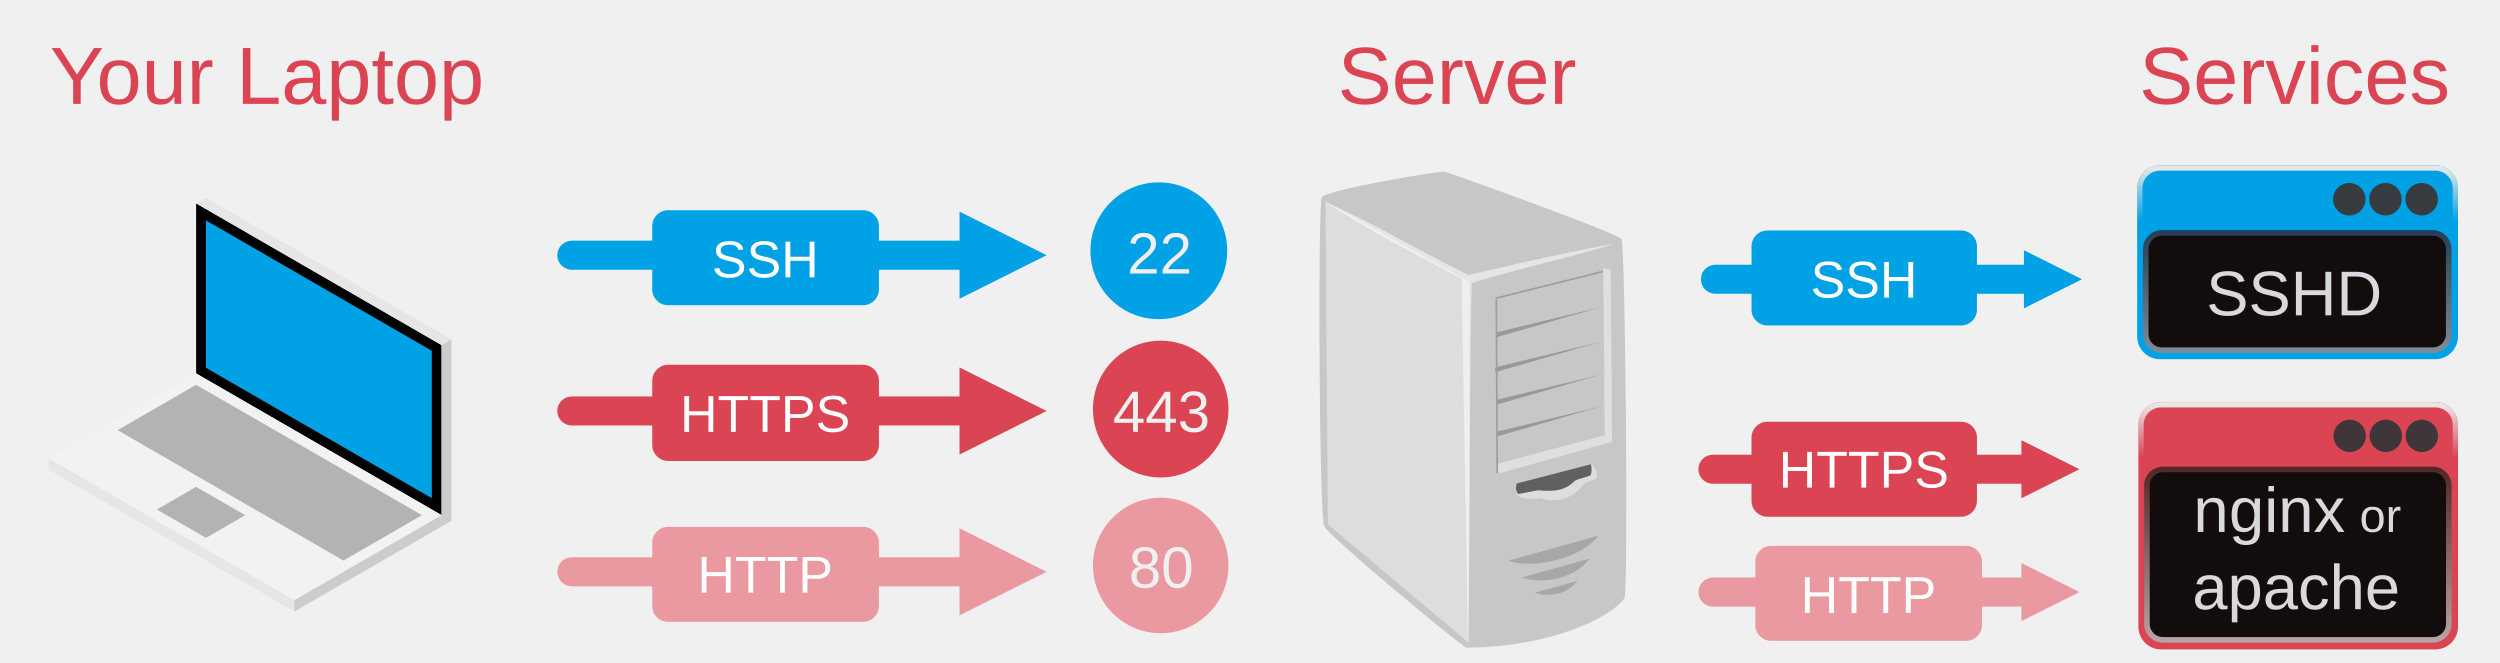
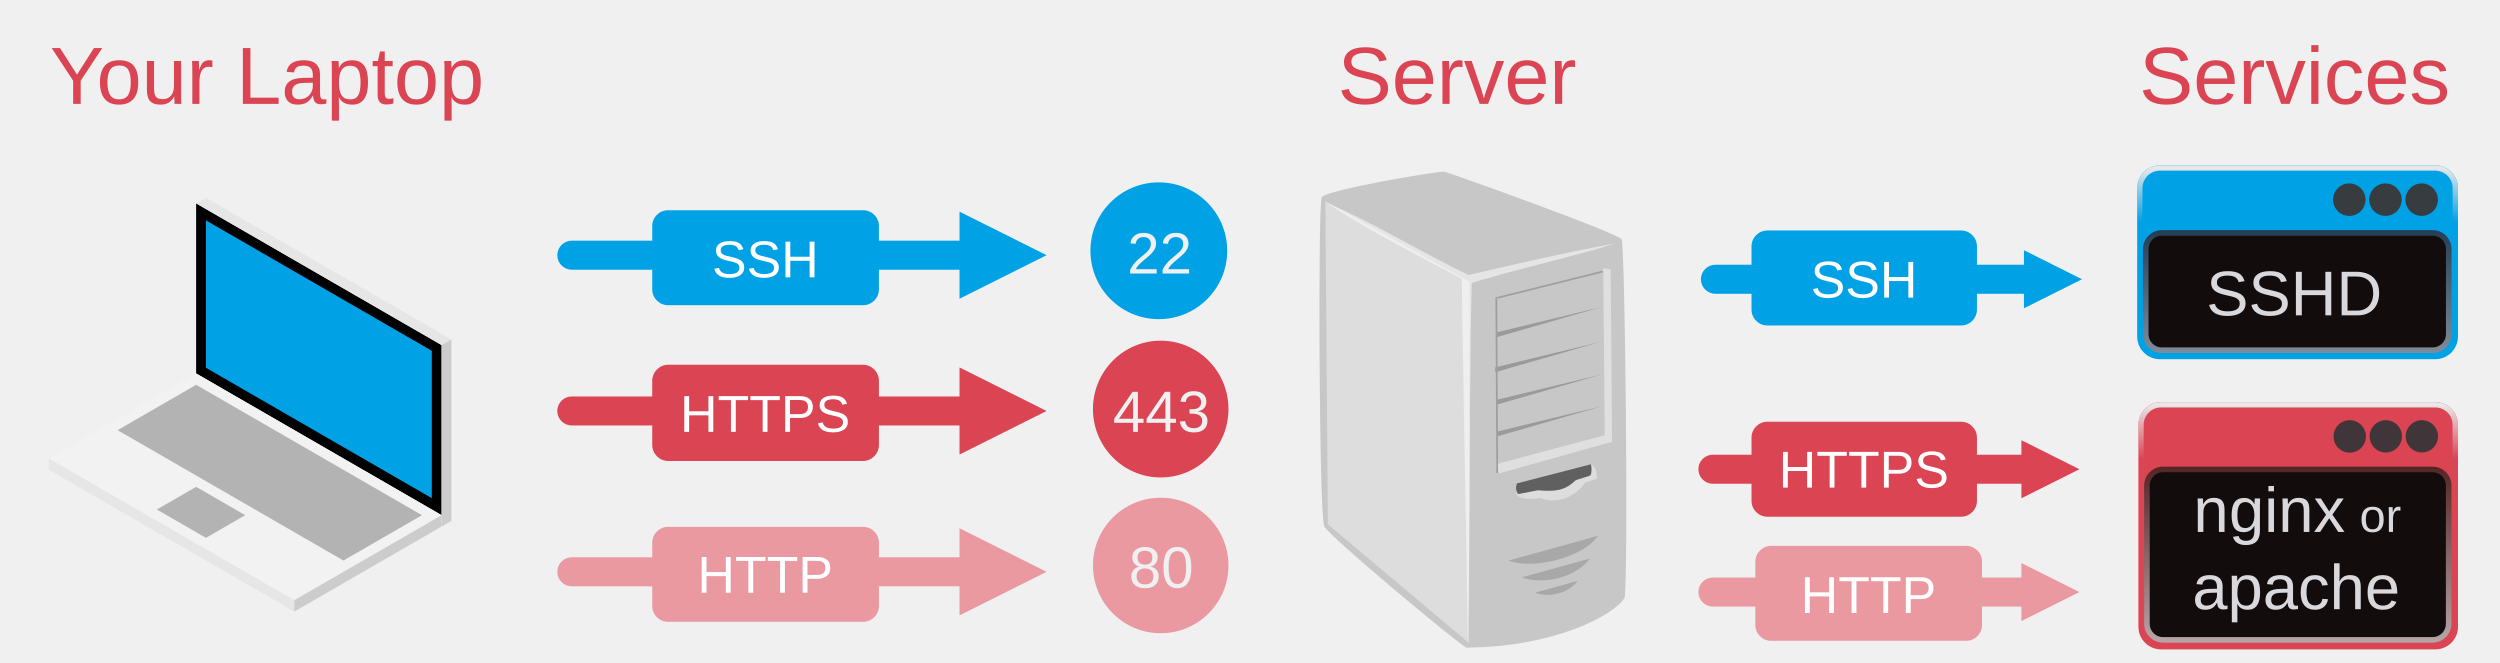
- <svg xmlns="http://www.w3.org/2000/svg" width="1974" height="523" xml:space="preserve" overflow="hidden">
+ <svg xmlns="http://www.w3.org/2000/svg" xml:space="preserve" width="1974" height="523" overflow="hidden">
  <defs>
-     <clipPath id="clip0">
-       <path d="M1724.49 112.555C1714.53 112.555 1706.5 120.578 1706.5 130.541L1706.5 351.935C1706.5 361.901 1714.53 369.923 1724.49 369.923L1941.84 369.923C1951.8 369.923 1959.83 361.901 1959.83 351.935L1959.83 130.541C1959.83 120.578 1951.8 112.555 1941.84 112.555Z" />
-     </clipPath>
-     <linearGradient x1="135.165" y1="8.579" x2="135.165" y2="261.899" gradientUnits="userSpaceOnUse" spreadMethod="pad" id="stroke1">
+     <linearGradient id="b" x1="135.16" x2="135.16" y1="8.58" y2="261.9" gradientUnits="userSpaceOnUse" spreadMethod="pad">
      <stop offset="0" stop-color="#E8E8E8" />
-       <stop offset="0.165" stop-color="#E9E9E9" stop-opacity="0" />
+       <stop offset=".17" stop-color="#E9E9E9" stop-opacity="0" />
      <stop offset="1" stop-color="#E9E9E9" stop-opacity="0" />
    </linearGradient>
-     <linearGradient x1="134.989" y1="41.669" x2="134.989" y2="276.599" gradientUnits="userSpaceOnUse" spreadMethod="pad" id="stroke2">
+     <linearGradient id="c" x1="134.99" x2="134.99" y1="41.67" y2="276.6" gradientUnits="userSpaceOnUse" spreadMethod="pad">
      <stop offset="0" stop-color="#163149" />
-       <stop offset="1" stop-color="#EEEEEE" />
+       <stop offset="1" stop-color="#EEE" />
    </linearGradient>
-     <clipPath id="clip3">
-       <path d="M1725.39 299.528C1715.47 299.528 1707.47 307.517 1707.47 317.439L1707.47 476.85C1707.47 486.772 1715.47 494.762 1725.39 494.762L1941.93 494.762C1951.86 494.762 1959.85 486.772 1959.85 476.85L1959.85 317.439C1959.85 307.517 1951.86 299.528 1941.93 299.528Z" />
-     </clipPath>
-     <linearGradient x1="134.6" y1="8.543" x2="134.6" y2="260.805" gradientUnits="userSpaceOnUse" spreadMethod="pad" id="stroke4">
+     <linearGradient id="e" x1="134.6" x2="134.6" y1="8.54" y2="260.81" gradientUnits="userSpaceOnUse" spreadMethod="pad">
      <stop offset="0" stop-color="#E8E8E8" />
-       <stop offset="0.165" stop-color="#E9E9E9" stop-opacity="0" />
+       <stop offset=".17" stop-color="#E9E9E9" stop-opacity="0" />
      <stop offset="1" stop-color="#E9E9E9" stop-opacity="0" />
    </linearGradient>
-     <linearGradient x1="134.425" y1="41.494" x2="134.425" y2="275.444" gradientUnits="userSpaceOnUse" spreadMethod="pad" id="stroke5">
+     <linearGradient id="f" x1="134.43" x2="134.43" y1="41.49" y2="275.44" gradientUnits="userSpaceOnUse" spreadMethod="pad">
      <stop offset="0" stop-color="#491616" />
-       <stop offset="1" stop-color="#EEEEEE" />
+       <stop offset="1" stop-color="#EEE" />
    </linearGradient>
+     <clipPath id="a">
+       <path d="M1724.49 112.56a17.95 17.95 0 0 0-17.99 17.98v221.4c0 9.96 8.03 17.98 17.99 17.98h217.35c9.96 0 17.99-8.02 17.99-17.99V130.55c0-9.96-8.03-17.98-17.99-17.98Z" />
+     </clipPath>
+     <clipPath id="d">
+       <path d="M1725.39 299.53a17.88 17.88 0 0 0-17.92 17.9v159.42c0 9.92 8 17.91 17.92 17.91h216.54c9.93 0 17.92-7.99 17.92-17.91V317.44c0-9.92-7.99-17.91-17.92-17.91Z" />
+     </clipPath>
  </defs>
-   <g transform="translate(-19 18)">
-     <g>
-       <g>
-         <g>
-           <path d="M243.84 6.557C253.773 6.557 261.825 14.609 261.825 24.542L261.825 141.656C261.825 151.589 253.773 159.641 243.84 159.641L26.49 159.641C16.557 159.641 8.505 151.589 8.505 141.656L8.505 24.542C8.505 14.609 16.557 6.557 26.49 6.557Z" fill="#00A1E5" transform="matrix(1 0 0 1 1698 106)" />
-           <g clip-path="url(#clip0)">
-             <path d="M26.491 6.555C16.527 6.555 8.505 14.578 8.505 24.541L8.505 245.935C8.505 255.901 16.527 263.922 26.491 263.922L243.838 263.922C253.801 263.922 261.825 255.901 261.825 245.935L261.825 24.541C261.825 14.578 253.801 6.555 243.838 6.555Z" stroke="url(#stroke1)" stroke-width="8.406" fill="none" transform="matrix(1 0 0 1 1698 106)" />
-           </g>
-           <path d="M188.81 33.306C188.81 40.384 183.071 46.123 175.993 46.123 168.914 46.123 163.176 40.384 163.176 33.306 163.176 26.227 168.914 20.489 175.993 20.489 183.071 20.489 188.81 26.227 188.81 33.306Z" fill="#363C40" transform="matrix(1 0 0 1 1698 106)" />
-           <path d="M188.81 33.306C188.81 40.384 183.071 46.123 175.993 46.123 168.914 46.123 163.176 40.384 163.176 33.306 163.176 26.227 168.914 20.489 175.993 20.489 183.071 20.489 188.81 26.227 188.81 33.306Z" fill="#363C40" transform="matrix(1 0 0 1 1726.58 106)" />
-           <path d="M188.81 33.306C188.81 40.384 183.071 46.123 175.993 46.123 168.914 46.123 163.176 40.384 163.176 33.306 163.176 26.227 168.914 20.489 175.993 20.489 183.071 20.489 188.81 26.227 188.81 33.306Z" fill="#363C40" transform="matrix(1 0 0 1 1755.16 106)" />
-           <path d="M241.784 59.91C248.816 59.91 254.517 65.611 254.517 72.643L254.517 139.793C254.517 146.826 248.816 152.526 241.784 152.526L28.013 152.526C20.981 152.526 15.28 146.826 15.28 139.793L15.28 72.643C15.28 65.611 20.981 59.91 28.013 59.91Z" stroke="url(#stroke2)" stroke-width="4.413" fill="#120C0C" transform="matrix(1 0 0 1 1698 106)" />
-         </g>
-       </g>
-     </g>
-     <path d="M1373.5 191.042 1628.56 191.042C1634.89 191.042 1640.02 196.172 1640.02 202.5 1640.02 208.829 1634.89 213.959 1628.56 213.959L1373.5 213.958C1367.17 213.958 1362.04 208.828 1362.04 202.5 1362.04 196.172 1367.17 191.042 1373.5 191.042ZM1617.1 179.584 1662.94 202.5 1617.1 225.417Z" fill="#00A1E5" />
-     <path d="M1371.5 341.042 1626.56 341.042C1632.89 341.042 1638.02 346.172 1638.02 352.5 1638.02 358.828 1632.89 363.958 1626.56 363.958L1371.5 363.958C1365.17 363.958 1360.04 358.828 1360.04 352.5 1360.04 346.172 1365.17 341.042 1371.5 341.042ZM1615.1 329.583 1660.94 352.5 1615.1 375.417Z" fill="#DA4453" />
-     <g>
-       <g>
-         <g>
-           <path d="M173.857 142.589 367.69 254.498 367.69 388.789 173.857 276.88Z" fill-rule="evenodd" />
-           <path d="M367.69 388.789 251.39 455.935 57.557 344.026 173.857 276.88Z" fill="#F2F2F2" fill-rule="evenodd" />
-           <path d="M57.557 344.026 57.557 352.978 251.39 464.887 251.39 455.935Z" fill="#E6E6E6" fill-rule="evenodd" />
-           <path d="M251.39 464.887 367.69 397.743 367.69 388.789 251.39 455.935Z" fill="#CCCCCC" fill-rule="evenodd" />
-           <path d="M367.69 254.498 375.443 250.022 181.61 138.112 173.857 142.589Z" fill="#E6E6E6" fill-rule="evenodd" />
-           <path d="M173.857 285.833 352.183 388.789 290.157 424.599 111.83 321.644 173.857 285.833Z" fill="#B3B3B3" fill-rule="evenodd" />
-           <path d="M173.857 366.407 212.623 388.789 181.61 406.695 142.844 384.314Z" fill="#B3B3B3" fill-rule="evenodd" />
-           <path d="M181.61 156.018 359.936 258.974 359.936 375.36 181.61 272.403Z" fill="#00A1E5" fill-rule="evenodd" />
-           <path d="M367.69 254.498 375.443 250.022 375.443 393.266 367.69 397.743Z" fill="#CCCCCC" fill-rule="evenodd" />
-         </g>
-       </g>
-     </g>
-     <g>
-       <g>
-         <g>
-           <path d="M369.669 147.855C372.8 152.99 371.798 398.037 367.727 407.681 364.533 415.321 261.079 501.304 255.693 503.558 185.742 503.12 138.587 477.632 130.759 464.168 127.753 447.26 130.32 186.556 133.138 181.108 135.643 176.349 267.967 128.943 272.602 127.815 276.797 126.876 366.099 142.156 369.669 147.855Z" fill="#C7C7C7" transform="matrix(-1.00098 0 0 1 1432.69 -10.1835)" />
-           <path d="M364.596 152.927 361.34 154.305 358.083 155.746 354.827 157.186 351.508 158.751 348.189 160.317 344.87 161.945 341.551 163.574 338.169 165.264 334.787 166.955 331.405 168.709 327.961 170.462 324.579 172.278 321.135 174.094 317.691 175.91 310.74 179.668 303.726 183.425 296.712 187.183 289.635 191.003 282.496 194.76 275.357 198.518 268.218 202.212 264.648 204.029 261.079 205.845 257.447 207.598 253.877 209.352 252.186 208.976 250.433 208.537 246.926 207.723 243.294 206.847 239.599 206.033 235.841 205.156 232.021 204.279 228.201 203.402 224.256 202.526 220.373 201.649 216.428 200.709 208.475 198.956 200.522 197.203 196.514 196.326 192.568 195.449 188.686 194.635 184.803 193.821 180.983 193.007 177.226 192.193 173.468 191.379 169.836 190.627 166.266 189.876 164.513 189.562 162.759 189.187 161.069 188.874 159.378 188.498 157.687 188.185 156.059 187.872 154.43 187.558 152.865 187.183 151.299 186.932 149.796 186.619 148.293 186.306 146.79 186.055 145.35 185.805 143.972 185.492 142.595 185.241 141.279 185.053 139.964 184.803 138.712 184.553 141.968 185.554 145.225 186.556 148.544 187.558 151.925 188.498 155.37 189.5 158.814 190.439 162.384 191.441 165.891 192.38 169.46 193.382 173.092 194.322 180.357 196.263 187.684 198.142 195.073 200.083 202.463 202.025 209.79 203.903 217.054 205.845 220.686 206.784 224.256 207.786 227.826 208.725 231.333 209.727 234.777 210.667 238.221 211.669 241.603 212.608 244.922 213.61 248.178 214.612 251.435 215.614 251.497 219.371 251.623 223.191 251.685 227.011 251.748 230.957 251.811 234.965 251.936 238.973 251.998 243.043 252.061 247.176 252.124 251.372 252.186 255.568 252.249 259.826 252.249 264.147 252.312 268.468 252.374 272.852 252.437 277.236 252.437 281.682 252.499 286.128 252.499 290.637 252.562 295.146 252.625 299.718 252.687 308.861 252.75 318.067 252.75 327.398 252.813 336.728 252.938 355.453 253 374.24 253.063 383.571 253.126 392.839 253.188 402.045 253.251 411.188 253.314 415.76 253.314 420.269 253.376 424.778 253.439 429.224 253.439 433.67 253.501 438.117 253.564 442.438 253.627 446.821 253.627 451.08 253.689 455.338 253.752 459.534 253.814 463.73 253.877 467.863 253.94 471.933 254.002 476.004 254.128 479.949 254.19 483.895 254.253 487.777 254.378 491.597 254.441 495.355 254.503 491.535 254.566 487.715 254.566 483.769 254.629 479.824 254.691 475.816 254.754 471.746 254.816 467.612 254.879 463.417 254.942 459.221 255.004 454.962 255.067 450.641 255.192 446.32 255.255 441.937 255.317 437.49 255.38 433.044 255.443 428.535 255.505 424.026 255.631 419.455 255.693 414.883 255.756 410.312 255.944 401.043 256.132 391.712 256.257 382.256 256.445 372.8 256.82 353.825 257.134 334.85 257.321 325.394 257.509 316 257.635 306.669 257.822 297.338 257.885 292.767 258.01 288.195 258.073 283.623 258.136 279.115 258.198 274.668 258.261 270.159 258.323 265.776 258.449 261.392 258.511 257.008 258.574 252.75 258.637 248.491 258.699 244.233 258.762 240.1 258.824 235.967 258.887 231.896 258.95 227.888 259.012 223.88 259.012 219.998 259.075 216.115 259.138 212.357 266.026 208.663 272.852 204.968 279.678 201.398 286.504 197.766 293.268 194.197 299.968 190.564 306.669 186.995 313.37 183.363 319.945 179.73 326.521 176.098 333.034 172.341 339.484 168.583 342.678 166.705 345.809 164.763 349.003 162.822 352.134 160.881 355.265 158.939 358.396 156.935 361.465 154.931Z" stroke="#FFFFFF" stroke-width="0.063" stroke-opacity="0.541" fill="#FFFFFF" fill-opacity="0.541" transform="matrix(-1.00098 0 0 1 1432.69 -10.1835)" />
-           <path d="M151.55 415.071 152.176 415.948 152.802 416.762 153.491 417.576 154.243 418.39 154.994 419.141 155.746 419.893 156.622 420.644 157.436 421.396 158.313 422.147 159.252 422.836 160.192 423.525 161.194 424.214 162.133 424.903 163.198 425.529 164.2 426.155 165.264 426.844 166.392 427.408 167.519 428.034 168.646 428.598 169.773 429.099 170.963 429.662 172.153 430.163 173.343 430.664 174.533 431.165 177.038 432.105 179.543 432.981 182.11 433.733 184.678 434.422 187.308 435.048 189.876 435.612 192.506 436.113 195.073 436.488 197.641 436.864 200.208 437.052 201.524 437.177 202.776 437.24 203.966 437.302 205.218 437.302 206.471 437.302 207.661 437.302 208.851 437.24 210.04 437.177 211.168 437.115 212.357 437.052 213.422 436.927 214.549 436.739 215.614 436.614 216.679 436.426 217.743 436.175 218.745 435.925 219.684 435.674 220.624 435.424 221.563 435.111 222.503 434.797 222.377 434.735 222.315 434.735 222.002 434.61 221.626 434.547 221.187 434.422 220.686 434.296 220.06 434.109 219.434 433.921 218.683 433.733 217.868 433.482 216.992 433.294 216.052 433.044 215.05 432.731 214.048 432.48 212.921 432.167 211.794 431.854 210.604 431.541 209.352 431.165 208.099 430.852 206.784 430.476 205.406 430.101 204.029 429.725 202.651 429.349 201.21 428.911 199.707 428.535 196.702 427.721 193.633 426.844 190.502 425.967 187.371 425.153 184.239 424.214 181.108 423.4 178.04 422.523 174.971 421.709 173.531 421.271 172.028 420.895 170.587 420.457 169.21 420.081 167.832 419.705 166.517 419.329 165.202 418.954 163.949 418.641 162.759 418.265 161.57 417.952 160.442 417.639 159.378 417.325 158.376 417.075 157.436 416.762 156.497 416.511 155.683 416.261 154.931 416.073 154.18 415.885 153.554 415.697 152.99 415.509 152.552 415.384 152.113 415.259 151.8 415.134 151.675 415.134Z" stroke="#FFFFFF" stroke-width="0.063" stroke-opacity="0.161" fill="#000000" fill-opacity="0.161" transform="matrix(-1.00098 0 0 1 1432.69 -10.1835)" />
-           <path d="M216.303 381.567 157.687 358.96 157.123 359.21 156.622 359.461 156.121 359.711 155.746 360.025 155.37 360.4 154.994 360.776 154.681 361.214 154.368 361.59 154.117 362.029 153.867 362.467 153.679 362.905 153.491 363.406 153.303 363.907 153.178 364.346 152.99 365.285 152.865 366.224 152.74 367.101 152.74 367.477 152.74 367.915 152.74 368.228 152.74 368.604 152.74 368.917 152.74 369.168 152.74 369.418 152.802 369.669 152.802 369.794 152.802 369.919 152.802 369.982 152.802 370.044 161.945 373.238 162.008 373.301 162.071 373.363 162.133 373.426 162.196 373.551 162.321 373.677 162.384 373.864 162.572 374.052 162.697 374.24 162.885 374.491 163.073 374.741 163.26 374.992 163.511 375.305 163.761 375.555 164.012 375.931 164.325 376.182 164.951 376.933 165.577 377.622 166.392 378.373 167.206 379.125 168.082 379.939 169.022 380.69 170.086 381.505 171.151 382.256 172.341 383.008 173.531 383.696 174.846 384.385 176.224 385.011 176.912 385.262 177.601 385.575 178.353 385.826 179.104 386.076 179.918 386.264 180.67 386.452 181.484 386.64 182.298 386.828 183.112 386.953 183.926 387.015 184.803 387.141 185.68 387.203 186.556 387.203 187.496 387.203 188.435 387.203 189.375 387.141 190.314 387.015 191.253 386.89 192.255 386.765 193.257 386.577 194.259 386.327 195.261 386.076 196.326 385.763 197.39 385.387 197.453 385.387 197.578 385.45 197.766 385.45 198.142 385.512 198.518 385.575 198.956 385.638 199.457 385.7 200.021 385.763 200.647 385.826 201.336 385.888 202.087 385.951 202.839 386.013 203.59 386.013 204.404 386.076 206.033 386.076 206.909 386.013 207.723 385.951 208.6 385.888 209.414 385.763 210.228 385.638 210.98 385.45 211.731 385.262 212.483 385.074 213.109 384.761 213.798 384.448 214.361 384.072 214.862 383.696 215.363 383.195 215.551 382.945 215.739 382.694 215.927 382.444 216.052 382.193 216.178 381.88Z" stroke="#FFFFFF" stroke-width="0.063" stroke-opacity="0.388" fill="#FFFFFF" fill-opacity="0.388" transform="matrix(-1.00098 0 0 1 1432.69 -10.1835)" />
-           <path d="M215.802 373.927C196.326 368.855 176.85 363.845 157.374 358.772 156.622 361.528 156.56 365.473 157.749 367.539 160.693 368.98 166.642 370.107 169.585 371.547 178.102 379.751 185.554 380.44 199.144 379.313 204.404 380.377 209.665 381.254 214.862 382.319 216.491 379.125 216.929 377.81 215.802 373.927Z" fill="#606060" transform="matrix(-1.00098 0 0 1 1432.69 -10.1835)" />
-           <path d="M366.725 151.174 253.188 214.862 253.627 499.738 364.784 406.178Z" stroke="#FFFFFF" stroke-width="0.063" stroke-opacity="0.4" fill="#FFFFFF" fill-opacity="0.4" transform="matrix(-1.00098 0 0 1 1432.69 -10.1835)" />
-           <path d="M158.125 433.107 158.751 433.921 159.44 434.672 160.067 435.486 160.755 436.175 161.444 436.927 162.133 437.616 162.885 438.304 163.636 438.931 164.388 439.557 165.139 440.183 165.953 440.809 166.705 441.373 167.519 441.937 168.333 442.438 170.024 443.502 171.777 444.442 173.531 445.318 175.284 446.132 177.1 446.821 178.916 447.51 180.795 448.074 182.674 448.575 184.49 449.076 186.369 449.451 188.247 449.765 190.126 450.015 192.005 450.203 193.883 450.328 195.7 450.453 197.516 450.453 199.332 450.391 201.023 450.266 202.776 450.14 204.467 449.952 206.095 449.639 207.661 449.326 209.164 448.95 210.667 448.575 212.044 448.074 211.919 448.011 211.669 448.011 211.418 447.886 211.105 447.823 210.729 447.698 210.228 447.573 209.727 447.447 209.164 447.322 208.537 447.134 207.911 446.946 207.222 446.759 206.471 446.571 205.657 446.32 204.843 446.132 203.966 445.882 203.027 445.631 202.087 445.381 201.148 445.068 200.146 444.817 199.144 444.504 198.079 444.254 196.952 443.941 194.76 443.314 192.506 442.688 190.126 442.062 187.746 441.436 185.367 440.747 180.607 439.432 178.29 438.805 175.973 438.117 173.719 437.49 172.654 437.24 171.589 436.927 170.525 436.614 169.523 436.363 168.521 436.05 167.581 435.799 166.642 435.549 165.765 435.298 164.889 435.048 164.075 434.797 163.323 434.61 162.634 434.422 161.883 434.234 161.256 434.046 160.693 433.858 160.192 433.733 159.691 433.545 159.252 433.482 158.877 433.357 158.564 433.232 158.313 433.169Z" stroke="#FFFFFF" stroke-width="0.063" stroke-opacity="0.161" fill="#000000" fill-opacity="0.161" transform="matrix(-1.00098 0 0 1 1432.69 -10.1835)" />
-           <path d="M167.832 450.829 168.583 451.769 169.335 452.645 170.149 453.522 171.026 454.273 171.902 455.088 172.779 455.776 173.719 456.465 174.721 457.154 175.66 457.718 176.725 458.281 177.727 458.845 178.791 459.283 179.918 459.722 180.983 460.16 182.11 460.473 183.237 460.786 184.365 461.099 185.554 461.287 186.682 461.538 187.872 461.663 188.999 461.788 190.189 461.851 191.379 461.851 192.568 461.851 193.696 461.788 194.885 461.663 196.013 461.538 197.203 461.35 198.33 461.099 199.457 460.849 200.584 460.536 201.649 460.16 201.586 460.16 201.461 460.097 201.273 460.097 201.023 460.035 200.835 459.972 200.522 459.847 200.208 459.784 199.833 459.659 199.457 459.596 199.081 459.471 198.643 459.346 198.142 459.221 197.641 459.096 197.14 458.908 196.576 458.782 196.013 458.657 194.823 458.281 193.57 457.968 192.193 457.593 190.815 457.217 189.375 456.841 187.934 456.403 184.928 455.589 181.922 454.774 180.482 454.336 179.042 453.96 177.601 453.585 176.286 453.209 174.971 452.833 173.781 452.457 173.218 452.332 172.654 452.144 172.09 452.019 171.589 451.894 171.088 451.769 170.65 451.643 170.212 451.518 169.836 451.393 169.46 451.268 169.147 451.142 168.834 451.08 168.521 451.017 168.333 450.954 168.145 450.892 167.957 450.829Z" stroke="#FFFFFF" stroke-width="0.063" stroke-opacity="0.161" fill="#000000" fill-opacity="0.161" transform="matrix(-1.00098 0 0 1 1432.69 -10.1835)" />
-           <path d="M147.542 204.091 141.78 204.905 140.716 340.987 229.955 365.974 232.147 358.709 146.415 335.852Z" stroke="#FFFFFF" stroke-width="0.063" stroke-opacity="0.439" fill="#FCFCFC" fill-opacity="0.439" transform="matrix(-1.00098 0 0 1 1432.69 -10.1835)" />
-           <path d="M231.708 254.566 231.583 258.386 147.667 234.213Z" stroke="#FFFFFF" stroke-width="0.063" stroke-opacity="0.231" fill="#000000" fill-opacity="0.231" transform="matrix(-1.00098 0 0 1 1432.69 -10.1835)" />
-           <path d="M232.961 282.246 232.773 286.066 148.92 261.893Z" stroke="#FFFFFF" stroke-width="0.063" stroke-opacity="0.231" fill="#000000" fill-opacity="0.231" transform="matrix(-1.00098 0 0 1 1432.69 -10.1835)" />
-           <path d="M231.708 307.859 231.583 311.679 147.667 287.506Z" stroke="#FFFFFF" stroke-width="0.063" stroke-opacity="0.231" fill="#000000" fill-opacity="0.231" transform="matrix(-1.00098 0 0 1 1432.69 -10.1835)" />
-           <path d="M231.708 333.034 231.583 336.854 147.667 312.618Z" stroke="#FFFFFF" stroke-width="0.063" stroke-opacity="0.231" fill="#000000" fill-opacity="0.231" transform="matrix(-1.00098 0 0 1 1432.69 -10.1835)" />
-           <path d="M147.855 207.222 231.27 228.076 230.581 365.661 231.27 365.661 231.959 365.661 232.648 227.575 232.648 227.011 232.147 226.886 148.168 205.907 148.043 206.596ZM231.771 228.201 231.27 228.076 231.27 227.575 231.959 227.575Z" fill="#9E9E9E" transform="matrix(-1.00098 0 0 1 1432.69 -10.1835)" />
-         </g>
-       </g>
-     </g>
-     <path d="M470.5 422.042 788.101 422.042C794.429 422.042 799.559 427.172 799.559 433.5 799.559 439.829 794.429 444.959 788.101 444.959L470.5 444.958C464.172 444.958 459.042 439.828 459.042 433.5 459.042 427.172 464.172 422.042 470.5 422.042ZM776.643 399.125 845.393 433.5 776.643 467.875Z" fill="#EB99A1" />
-     <path d="M882 428.5C882 398.953 905.953 375 935.5 375 965.047 375 989 398.953 989 428.5 989 458.047 965.047 482 935.5 482 905.953 482 882 458.047 882 428.5Z" fill="#EB99A1" fill-rule="evenodd" />
-     <text fill="#F0F0F0" font-family="Arial,Arial_MSFontService,sans-serif" font-weight="400" font-size="46" transform="matrix(1 0 0 1 910.307 446)">80</text>
-     <path d="M882 305C882 275.177 905.953 251 935.5 251 965.047 251 989 275.177 989 305 989 334.823 965.047 359 935.5 359 905.953 359 882 334.823 882 305Z" fill="#DA4453" fill-rule="evenodd" />
-     <text fill="#F0F0F0" font-family="Arial,Arial_MSFontService,sans-serif" font-weight="400" font-size="46" transform="matrix(1 0 0 1 897.704 323)">443</text>
-     <path d="M880 180C880 150.177 904.177 126 934 126 963.823 126 988 150.177 988 180 988 209.823 963.823 234 934 234 904.177 234 880 209.823 880 180Z" fill="#00A1E5" fill-rule="evenodd" />
-     <text fill="#F0F0F0" font-family="Arial,Arial_MSFontService,sans-serif" font-weight="400" font-size="46" transform="matrix(1 0 0 1 909.071 198)">22</text>
-     <path d="M534 410.5C534 403.597 539.596 398 546.5 398L700.5 398C707.404 398 713 403.597 713 410.5L713 460.5C713 467.404 707.403 473 700.5 473L546.5 473C539.596 473 534 467.404 534 460.5Z" fill="#EB99A1" fill-rule="evenodd" />
-     <text fill="#FFFFFF" font-family="Arial,Arial_MSFontService,sans-serif" font-weight="400" font-size="41" transform="matrix(1 0 0 1 569.688 450)">HTTP</text>
-     <path d="M470.5 295.042 788.101 295.042C794.429 295.042 799.559 300.172 799.559 306.5 799.559 312.829 794.429 317.959 788.101 317.959L470.5 317.958C464.172 317.958 459.042 312.828 459.042 306.5 459.042 300.172 464.172 295.042 470.5 295.042ZM776.643 272.125 845.393 306.5 776.643 340.875Z" fill="#DA4453" />
-     <path d="M534 282.667C534 275.671 539.671 270 546.666 270L700.333 270C707.329 270 713 275.671 713 282.667L713 333.334C713 340.329 707.329 346 700.333 346L546.666 346C539.671 346 534 340.329 534 333.334Z" fill="#DA4453" fill-rule="evenodd" />
-     <text fill="#FFFFFF" font-family="Arial,Arial_MSFontService,sans-serif" font-weight="400" font-size="41" transform="matrix(1 0 0 1 555.938 323)">HTTPS</text>
-     <path d="M470.5 172.042 788.101 172.042C794.429 172.042 799.559 177.172 799.559 183.5 799.559 189.829 794.429 194.959 788.101 194.959L470.5 194.958C464.172 194.958 459.042 189.828 459.042 183.5 459.042 177.172 464.172 172.042 470.5 172.042ZM776.643 149.125 845.393 183.5 776.643 217.875Z" fill="#00A1E5" />
-     <path d="M534 160.5C534 153.597 539.596 148 546.5 148L700.5 148C707.404 148 713 153.597 713 160.5L713 210.5C713 217.404 707.403 223 700.5 223L546.5 223C539.596 223 534 217.404 534 210.5Z" fill="#00A1E5" fill-rule="evenodd" />
-     <text fill="#FFFFFF" font-family="Arial,Arial_MSFontService,sans-serif" font-weight="400" font-size="41" transform="matrix(1 0 0 1 581.146 201)">SSH</text>
-     <text fill="#DA4453" font-family="Arial,Arial_MSFontService,sans-serif" font-weight="400" font-size="64" transform="matrix(1 0 0 1 1708.11 64)">Services</text>
-     <path d="M1402 176.5C1402 169.596 1407.6 164 1414.5 164L1567.5 164C1574.4 164 1580 169.596 1580 176.5L1580 226.5C1580 233.404 1574.4 239 1567.5 239L1414.5 239C1407.6 239 1402 233.403 1402 226.5Z" fill="#00A1E5" fill-rule="evenodd" />
-     <text fill="#FFFFFF" font-family="Arial,Arial_MSFontService,sans-serif" font-weight="400" font-size="41" transform="matrix(1 0 0 1 1448.69 217)">SSH</text>
-     <g>
-       <g>
-         <g>
-           <path d="M242.822 6.529C252.713 6.529 260.732 14.548 260.732 24.439L260.732 183.851C260.732 193.742 252.713 201.761 242.822 201.761L26.38 201.761C16.488 201.761 8.47 193.742 8.47 183.851L8.47 24.439C8.47 14.548 16.488 6.529 26.38 6.529Z" fill="#DA4453" transform="matrix(1.00046 0 0 1 1699 293)" />
-           <g clip-path="url(#clip3)">
-             <path d="M26.381 6.528C16.458 6.528 8.469 14.517 8.469 24.439L8.469 183.85C8.469 193.772 16.458 201.762 26.381 201.762L242.82 201.762C252.741 201.762 260.732 193.772 260.732 183.85L260.732 24.439C260.732 14.517 252.741 6.528 242.82 6.528Z" stroke="url(#stroke4)" stroke-width="8.371" fill="none" transform="matrix(1.00046 0 0 1 1699 293)" />
-           </g>
-           <path d="M188.021 33.167C188.021 40.216 182.307 45.93 175.258 45.93 168.209 45.93 162.494 40.216 162.494 33.167 162.494 26.118 168.209 20.403 175.258 20.403 182.307 20.403 188.021 26.118 188.021 33.167Z" fill="#40363A" transform="matrix(1.00046 0 0 1 1699 293)" />
-           <path d="M188.021 33.167C188.021 40.216 182.307 45.93 175.258 45.93 168.209 45.93 162.494 40.216 162.494 33.167 162.494 26.118 168.209 20.403 175.258 20.403 182.307 20.403 188.021 26.118 188.021 33.167Z" fill="#40363A" transform="matrix(1.00046 0 0 1 1727.48 293)" />
-           <path d="M188.021 33.167C188.021 40.216 182.307 45.93 175.258 45.93 168.209 45.93 162.494 40.216 162.494 33.167 162.494 26.118 168.209 20.403 175.258 20.403 182.307 20.403 188.021 26.118 188.021 33.167Z" fill="#40363A" transform="matrix(1.00046 0 0 1 1755.95 293)" />
-           <path d="M240.774 59.66C247.777 59.66 253.455 65.337 253.455 72.34L253.455 181.55C253.455 188.553 247.777 194.23 240.774 194.23L27.896 194.23C20.893 194.23 15.216 188.553 15.216 181.55L15.216 72.34C15.216 65.337 20.893 59.66 27.896 59.66Z" stroke="url(#stroke5)" stroke-width="4.395" fill="#120C0C" transform="matrix(1.00046 0 0 1 1699 293)" />
-         </g>
-       </g>
-     </g>
-     <text fill="#D9D8DC" font-family="Arial,Arial_MSFontService,sans-serif" font-weight="400" font-size="50" transform="matrix(1 0 0 1 1750.92 402)">n</text>
-     <text fill="#D9D8DC" font-family="Arial,Arial_MSFontService,sans-serif" font-weight="400" font-size="50" transform="matrix(1 0 0 1 1778.99 402)">ginx</text>
-     <text fill="#D9D8DC" font-family="Arial,Arial_MSFontService,sans-serif" font-weight="400" font-size="37" transform="matrix(1 0 0 1 1882.11 402)">or</text>
-     <text fill="#D9D8DC" font-family="Arial,Arial_MSFontService,sans-serif" font-weight="400" font-size="50" transform="matrix(1 0 0 1 1750.07 463)">apache</text>
-     <path d="M1402 327.5C1402 320.596 1407.6 315 1414.5 315L1567.5 315C1574.4 315 1580 320.596 1580 327.5L1580 377.5C1580 384.404 1574.4 390 1567.5 390L1414.5 390C1407.6 390 1402 384.403 1402 377.5Z" fill="#DA4453" fill-rule="evenodd" />
-     <text fill="#FFFFFF" font-family="Arial,Arial_MSFontService,sans-serif" font-weight="400" font-size="41" transform="matrix(1 0 0 1 1423.48 367)">HTTPS</text>
-     <path d="M1371.5 438.042 1626.56 438.042C1632.89 438.042 1638.02 443.172 1638.02 449.5 1638.02 455.829 1632.89 460.959 1626.56 460.959L1371.5 460.958C1365.17 460.958 1360.04 455.828 1360.04 449.5 1360.04 443.172 1365.17 438.042 1371.5 438.042ZM1615.1 426.584 1660.94 449.5 1615.1 472.417Z" fill="#EB99A1" />
-     <path d="M1405 425.5C1405 418.596 1410.6 413 1417.5 413L1571.5 413C1578.4 413 1584 418.596 1584 425.5L1584 475.5C1584 482.403 1578.4 488 1571.5 488L1417.5 488C1410.6 488 1405 482.403 1405 475.5Z" fill="#EB99A1" fill-rule="evenodd" />
-     <text fill="#FFFFFF" font-family="Arial,Arial_MSFontService,sans-serif" font-weight="400" font-size="41" transform="matrix(1 0 0 1 1440.81 466)">HTTP</text>
-     <text fill="#DA4453" font-family="Arial,Arial_MSFontService,sans-serif" font-weight="400" font-size="64" transform="matrix(1 0 0 1 1075.26 64)">Server</text>
-     <text fill="#DA4453" font-family="Arial,Arial_MSFontService,sans-serif" font-weight="400" font-size="64" transform="matrix(1 0 0 1 58.4337 64)">Your</text>
-     <text fill="#DA4453" font-family="Arial,Arial_MSFontService,sans-serif" font-weight="400" font-size="64" transform="matrix(1 0 0 1 205.513 64)">Laptop</text>
-     <text fill="#D9D8DC" font-family="Arial,Arial_MSFontService,sans-serif" font-weight="400" font-size="50" transform="matrix(1 0 0 1 1761.04 231)">SSHD</text>
+   <path fill="#00A1E5" d="M1922.84 130.56c9.93 0 17.99 8.05 17.99 17.98v117.12c0 9.93-8.06 17.98-17.99 17.98h-217.35a17.98 17.98 0 0 1-17.98-17.98V148.54c0-9.93 8.05-17.98 17.98-17.98Z" />
+   <g clip-path="url(#a)" transform="translate(-19 18)">
+     <path fill="none" stroke="url(#b)" stroke-width="8.41" d="M26.5 6.56a17.95 17.95 0 0 0-18 17.98v221.4c0 9.96 8.03 17.98 18 17.98h217.34c9.96 0 17.98-8.02 17.98-17.99V24.55c0-9.96-8.02-17.98-17.98-17.98Z" transform="translate(1698 106)" />
  </g>
+   <path fill="#363C40" d="M1867.81 157.3a12.82 12.82 0 1 1-25.63 0 12.82 12.82 0 0 1 25.63 0Zm28.58 0a12.82 12.82 0 1 1-25.63 0 12.82 12.82 0 0 1 25.63 0Zm28.58 0a12.82 12.82 0 1 1-25.63 0 12.82 12.82 0 0 1 25.63 0Z" />
+   <path fill="#120C0C" stroke="url(#c)" stroke-width="4.41" d="M241.78 59.91c7.04 0 12.74 5.7 12.74 12.73v67.15c0 7.04-5.7 12.74-12.74 12.74H28.01c-7.03 0-12.73-5.7-12.73-12.74V72.64c0-7.03 5.7-12.73 12.73-12.73Z" transform="translate(1679 124)" />
+   <path fill="#00A1E5" d="M1354.5 209.04h255.06a11.46 11.46 0 1 1 0 22.92H1354.5a11.46 11.46 0 1 1 0-22.92Zm243.6-11.46 45.84 22.92-45.84 22.92Z" />
+   <path fill="#DA4453" d="M1352.5 359.04h255.06a11.46 11.46 0 1 1 0 22.92H1352.5a11.46 11.46 0 1 1 0-22.92Zm243.6-11.46 45.84 22.92-45.84 22.92Z" />
+   <g fill-rule="evenodd">
+     <path d="m154.86 160.59 193.83 111.9v134.3L154.86 294.88Z" />
+     <path fill="#F2F2F2" d="m348.69 406.79-116.3 67.14-193.83-111.9 116.3-67.15Z" />
+     <path fill="#E6E6E6" d="M38.56 362.03v8.95l193.83 111.9v-8.94Z" />
+     <path fill="#CCC" d="m232.39 482.89 116.3-67.15v-8.95l-116.3 67.14Z" />
+     <path fill="#E6E6E6" d="m348.69 272.5 7.75-4.48-193.83-111.9-7.75 4.47Z" />
+     <path fill="#B3B3B3" d="M154.86 303.83 333.18 406.8l-62.02 35.8L92.83 339.65l62.03-35.8Zm0 80.57 38.76 22.39-31.01 17.9-38.77-22.38Z" />
+     <path fill="#00A1E5" d="m162.61 174.02 178.33 102.95v116.39L162.6 290.4Z" />
+     <path fill="#CCC" d="m348.69 272.5 7.75-4.48v143.25l-7.75 4.47Z" />
+   </g>
+   <path fill="#C7C7C7" d="M1043.66 155.67c-3.14 5.14-2.13 250.18 1.94 259.83 3.2 7.64 106.76 93.62 112.15 95.87 70.02-.43 117.22-25.92 125.05-39.39 3.01-16.9.44-277.6-2.38-283.06-2.5-4.75-134.96-52.16-139.6-53.29-4.2-.94-93.59 14.34-97.16 20.04Z" />
+   <path fill="#FFF" fill-opacity=".54" stroke="#FFF" stroke-opacity=".54" stroke-width=".06" d="m364.6 152.93-3.26 1.38-3.26 1.44-3.25 1.44-3.32 1.56-3.32 1.57-3.32 1.63-3.32 1.62-3.38 1.7-3.38 1.69-3.39 1.75-3.44 1.75-3.38 1.82-3.44 1.81-3.45 1.82-6.95 3.76-7.01 3.76-7.02 3.75-7.07 3.82-7.14 3.76-7.14 3.76-7.14 3.7-3.57 1.8-3.57 1.82-3.63 1.76-3.57 1.75-1.7-.37-1.75-.44-3.5-.82-3.64-.87-3.7-.82-3.75-.87-3.82-.88-3.82-.88-3.94-.87-3.89-.88-3.94-.94-7.96-1.75-7.95-1.76-4-.87-3.95-.88-3.88-.81-3.89-.82-3.82-.81-3.75-.82-3.76-.81-3.63-.75-3.57-.75-1.76-.32-1.75-.37-1.7-.32-1.68-.37-1.7-.31-1.62-.32-1.63-.31-1.56-.38-1.57-.25-1.5-.31-1.5-.31-1.51-.25-1.44-.25-1.38-.32-1.38-.25-1.31-.19-1.32-.25-1.25-.25 3.26 1 3.25 1 3.32 1 3.39.95 3.44 1 3.44.94 3.57 1 3.51.94 3.57 1 3.63.94 7.27 1.94 7.32 1.88 7.4 1.94 7.38 1.94 7.33 1.88 7.26 1.94 3.64.94 3.57 1 3.57.94 3.5 1 3.45.95 3.44 1 3.38.94 3.32 1 3.26 1 3.25 1 .07 3.76.12 3.82.06 3.82.07 3.95.06 4 .13 4.01.06 4.07.06 4.14.06 4.2.07 4.19.06 4.26v4.32l.06 4.32.06 4.38.07 4.39v4.44l.06 4.45v4.5l.06 4.52.06 4.57.07 9.14.06 9.2v9.34l.06 9.33.13 18.72.06 18.79.06 9.33.07 9.27.06 9.2.06 9.15.06 4.57v4.5l.07 4.52.06 4.44v4.45l.06 4.45.06 4.32.07 4.38v4.26l.06 4.26.06 4.2.06 4.19.07 4.13.06 4.07.06 4.07.13 3.95.06 3.94.06 3.89.13 3.82.06 3.75.06-3.81.07-3.83v-3.94l.06-3.95.06-4 .06-4.07.07-4.14.06-4.2.06-4.19.06-4.26.07-4.32.12-4.32.06-4.38.07-4.45.06-4.45.06-4.5.06-4.51.13-4.57.06-4.58.07-4.57.18-9.27.2-9.33.12-9.45.19-9.46.37-18.98.31-18.97.2-9.46.18-9.39.13-9.33.18-9.33.06-4.57.13-4.57.06-4.58.07-4.5.06-4.45.06-4.51.06-4.38.13-4.39.06-4.38.06-4.26.07-4.26.06-4.26.06-4.13.06-4.13.07-4.07.06-4.01.06-4.01V220l.06-3.88.07-3.76 6.89-3.7 6.82-3.7 6.83-3.56 6.82-3.63 6.77-3.57 6.7-3.64 6.7-3.56 6.7-3.64 6.57-3.63 6.58-3.63 6.51-3.76 6.45-3.76 3.2-1.88 3.13-1.94 3.2-1.94 3.12-1.94 3.13-1.94 3.14-2 3.06-2Z" transform="matrix(-1.001 0 0 1 1413.69 7.82)" />
+   <path fill-opacity=".16" stroke="#FFF" stroke-opacity=".16" stroke-width=".06" d="m151.55 415.07.63.88.62.81.7.82.74.81.75.75.76.75.87.75.82.76.87.75.94.69.94.69 1 .68.94.7 1.07.62 1 .63 1.06.68 1.13.57 1.13.62 1.13.57 1.12.5 1.2.56 1.18.5 1.2.5 1.18.5 2.5.94 2.51.88 2.57.75 2.57.7 2.63.62 2.57.56 2.63.5 2.56.38 2.57.37 2.57.2 1.31.12 1.26.06 1.19.06h3.7l1.18-.06 1.19-.06 1.13-.06 1.19-.07 1.06-.12 1.13-.2 1.06-.12 1.07-.18 1.06-.25 1-.25.94-.26.94-.25.94-.3.94-.32-.12-.06h-.06l-.32-.13-.37-.06-.44-.13-.5-.12-.63-.2-.63-.18-.75-.19-.81-.25-.88-.19-.94-.25-1-.3-1-.26-1.13-.31-1.13-.32-1.19-.3-1.25-.38-1.25-.32-1.32-.37-1.37-.38-1.38-.38-1.38-.37-1.44-.44-1.5-.38-3-.8-3.08-.89-3.13-.87-3.13-.82-3.13-.94-3.13-.81-3.07-.88-3.07-.81-1.44-.44-1.5-.38-1.44-.43-1.38-.38-1.38-.38-1.31-.37-1.32-.38-1.25-.3-1.2-.38-1.18-.32-1.13-.31-1.06-.31-1-.25-.94-.32-.94-.25-.82-.25-.75-.19-.75-.19-.63-.18-.56-.2-.44-.12-.44-.12-.31-.13h-.13Z" transform="matrix(-1.001 0 0 1 1413.69 7.82)" />
+   <path fill="#FFF" fill-opacity=".39" stroke="#FFF" stroke-opacity=".39" stroke-width=".06" d="m216.3 381.57-58.61-22.61-.57.25-.5.25-.5.25-.37.31-.38.38-.38.38-.3.43-.32.38-.25.44-.25.44-.2.43-.18.5-.19.5-.12.45-.19.94-.13.93-.12.88v2.32l.06.25v.37l9.14 3.2.07.06.06.06.06.07.07.12.12.13.06.18.2.2.12.18.19.25.18.25.19.25.25.31.25.25.25.38.31.25.63.75.63.7.81.74.82.75.87.82.94.75 1.07.81 1.06.76 1.2.75 1.18.69 1.32.69 1.37.62.7.25.68.31.75.26.75.25.82.18.75.2.81.18.82.19.81.12.82.06.87.13.88.06h2.76l.94-.06.93-.13.94-.12 1-.13 1-.18 1-.25 1.01-.25 1.07-.32 1.06-.37h.06l.13.06h.19l.37.06.38.06.44.07.5.06.56.06.63.07.69.06.75.06.75.06h.75l.81.07h1.63l.88-.07.81-.06.88-.06.81-.13.82-.12.75-.19.75-.19.75-.19.63-.3.69-.32.56-.38.5-.37.5-.5.2-.25.18-.26.19-.25.12-.25.13-.31Z" transform="matrix(-1.001 0 0 1 1413.69 7.82)" />
+   <path fill="#606060" d="M1197.68 381.74c19.5-5.07 38.99-10.08 58.48-15.15.75 2.75.82 6.7-.37 8.77-2.95 1.44-8.9 2.56-11.85 4-8.53 8.2-15.99 8.9-29.59 7.77-5.26 1.06-10.53 1.94-15.73 3-1.63-3.19-2.07-4.5-.94-8.39Z" />
+   <path fill="#FFF" fill-opacity=".4" stroke="#FFF" stroke-opacity=".4" stroke-width=".06" d="m366.73 151.17-113.54 63.7.44 284.87 111.15-93.56Z" transform="matrix(-1.001 0 0 1 1413.69 7.82)" />
+   <path fill-opacity=".16" stroke="#FFF" stroke-opacity=".16" stroke-width=".06" d="m158.13 433.1.62.82.69.75.63.82.69.69.68.75.7.69.75.68.75.63.75.63.75.62.81.63.76.56.8.57.82.5 1.7 1.06 1.75.94 1.75.88 1.75.81 1.82.7 1.82.68 1.88.56 1.87.5 1.82.5 1.88.38 1.88.31 1.88.25 1.88.2 1.87.12 1.82.12h1.82l1.81-.06 1.7-.12 1.75-.13 1.69-.19 1.63-.31 1.56-.31 1.5-.38 1.5-.38 1.38-.5-.12-.06h-.25l-.25-.12-.31-.07-.38-.12-.5-.13-.5-.12-.57-.13-.62-.19-.63-.18-.69-.2-.75-.18-.81-.25-.82-.19-.87-.25-.94-.25-.94-.25-.94-.31-1-.25-1-.32-1.07-.25-1.13-.3-2.19-.64-2.25-.62-2.38-.63-2.38-.62-2.38-.7-4.76-1.3-2.32-.63-2.32-.7-2.25-.62-1.07-.25-1.06-.31-1.06-.32-1-.25-1-.31-.95-.25-.94-.25-.88-.25-.87-.25-.81-.25-.76-.19-.69-.19-.75-.19-.62-.18-.57-.2-.5-.12-.5-.19-.44-.06-.37-.12-.32-.13-.25-.06Zm9.7 17.73.75.94.75.88.82.87.88.75.87.82.88.69.94.69 1 .68.94.57 1.06.56 1 .57 1.07.43 1.13.44 1.06.44 1.13.31 1.13.32 1.13.3 1.18.2 1.13.25 1.2.12 1.12.13 1.19.06h2.38l1.13-.06 1.19-.13 1.12-.12 1.2-.19 1.12-.25 1.13-.25 1.12-.31 1.07-.38h-.06l-.13-.06h-.19l-.25-.06-.19-.07-.3-.12-.32-.07-.38-.12-.37-.06-.38-.13-.44-.12-.5-.13-.5-.12-.5-.2-.56-.12-.57-.12-1.19-.38-1.25-.31-1.38-.38-1.38-.37-1.44-.38-1.44-.44-3-.81-3-.82-1.45-.43-1.44-.38-1.44-.38-1.31-.37-1.32-.38-1.19-.37-.56-.13-.57-.19-.56-.12-.5-.13-.5-.12-.44-.13-.44-.12-.37-.13-.38-.12-.31-.13-.32-.06-.3-.06-.2-.07-.19-.06-.18-.06Z" transform="matrix(-1.001 0 0 1 1413.69 7.82)" />
+   <path fill="#FCFCFC" fill-opacity=".44" stroke="#FFF" stroke-opacity=".44" stroke-width=".06" d="m147.54 204.1-5.76.8-1.06 136.1 89.24 24.98 2.19-7.26-85.74-22.86Z" transform="matrix(-1.001 0 0 1 1413.69 7.82)" />
+   <path fill-opacity=".23" stroke="#FFF" stroke-opacity=".23" stroke-width=".06" d="m231.7 254.57-.12 3.82-83.91-24.18Zm1.26 27.68-.19 3.82-83.85-24.18Zm-1.26 25.61-.12 3.82-83.91-24.17Zm0 25.17-.12 3.82-83.91-24.23Z" transform="matrix(-1.001 0 0 1 1413.69 7.82)" />
+   <path fill="#9E9E9E" d="m1265.69 215.04-83.5 20.85.7 137.59h-1.39l-.69-138.09v-.56l.5-.13 84.07-20.98.12.7Zm-84 20.98.5-.13v-.5h-.69Z" />
+   <path fill="#EB99A1" d="M451.5 440.04h317.6a11.46 11.46 0 0 1 0 22.92H451.5a11.46 11.46 0 0 1 0-22.92Zm306.14-22.92 68.75 34.38-68.75 34.38Z" />
+   <path fill="#EB99A1" fill-rule="evenodd" d="M863 446.5a53.5 53.5 0 1 1 107 0 53.5 53.5 0 0 1-107 0Z" />
+   <text fill="#F0F0F0" font-family="Arial,Arial_MSFontService,sans-serif" font-size="46" font-weight="400" transform="translate(891.3 464)">80</text>
+   <path fill="#DA4453" fill-rule="evenodd" d="M863 323c0-29.82 23.95-54 53.5-54s53.5 24.18 53.5 54-23.95 54-53.5 54-53.5-24.18-53.5-54Z" />
+   <text fill="#F0F0F0" font-family="Arial,Arial_MSFontService,sans-serif" font-size="46" font-weight="400" transform="translate(878.7 341)">443</text>
+   <path fill="#00A1E5" fill-rule="evenodd" d="M861 198a54 54 0 1 1 108 0 54 54 0 0 1-108 0Z" />
+   <text fill="#F0F0F0" font-family="Arial,Arial_MSFontService,sans-serif" font-size="46" font-weight="400" transform="translate(890.07 216)">22</text>
+   <path fill="#EB99A1" fill-rule="evenodd" d="M515 428.5c0-6.9 5.6-12.5 12.5-12.5h154c6.9 0 12.5 5.6 12.5 12.5v50c0 6.9-5.6 12.5-12.5 12.5h-154c-6.9 0-12.5-5.6-12.5-12.5Z" />
+   <text fill="#FFF" font-family="Arial,Arial_MSFontService,sans-serif" font-size="41" font-weight="400" transform="translate(550.69 468)">HTTP</text>
+   <path fill="#DA4453" d="M451.5 313.04h317.6a11.46 11.46 0 0 1 0 22.92H451.5a11.46 11.46 0 0 1 0-22.92Zm306.14-22.92 68.75 34.38-68.75 34.38Z" />
+   <path fill="#DA4453" fill-rule="evenodd" d="M515 300.67c0-7 5.67-12.67 12.67-12.67h153.66c7 0 12.67 5.67 12.67 12.67v50.66c0 7-5.67 12.67-12.67 12.67H527.67c-7 0-12.67-5.67-12.67-12.67Z" />
+   <text fill="#FFF" font-family="Arial,Arial_MSFontService,sans-serif" font-size="41" font-weight="400" transform="translate(536.94 341)">HTTPS</text>
+   <path fill="#00A1E5" d="M451.5 190.04h317.6a11.46 11.46 0 0 1 0 22.92H451.5a11.46 11.46 0 0 1 0-22.92Zm306.14-22.91 68.75 34.37-68.75 34.38Z" />
+   <path fill="#00A1E5" fill-rule="evenodd" d="M515 178.5c0-6.9 5.6-12.5 12.5-12.5h154c6.9 0 12.5 5.6 12.5 12.5v50c0 6.9-5.6 12.5-12.5 12.5h-154c-6.9 0-12.5-5.6-12.5-12.5Z" />
+   <text fill="#FFF" font-family="Arial,Arial_MSFontService,sans-serif" font-size="41" font-weight="400" transform="translate(562.15 219)">SSH</text>
+   <text fill="#DA4453" font-family="Arial,Arial_MSFontService,sans-serif" font-size="64" font-weight="400" transform="translate(1689.11 82)">Services</text>
+   <path fill="#00A1E5" fill-rule="evenodd" d="M1383 194.5c0-6.9 5.6-12.5 12.5-12.5h153c6.9 0 12.5 5.6 12.5 12.5v50c0 6.9-5.6 12.5-12.5 12.5h-153c-6.9 0-12.5-5.6-12.5-12.5Z" />
+   <text fill="#FFF" font-family="Arial,Arial_MSFontService,sans-serif" font-size="41" font-weight="400" transform="translate(1429.69 235)">SSH</text>
+   <path fill="#DA4453" d="M1922.93 317.53c9.9 0 17.92 8.02 17.92 17.91v159.41a17.9 17.9 0 0 1-17.92 17.91H1706.4c-9.9 0-17.92-8.02-17.92-17.9V335.43c0-9.9 8.03-17.91 17.92-17.91Z" />
+   <g clip-path="url(#d)" transform="translate(-19 18)">
+     <path fill="none" stroke="url(#e)" stroke-width="8.37" d="M26.38 6.53a17.87 17.87 0 0 0-17.91 17.9v159.42c0 9.92 7.99 17.91 17.91 17.91h216.44c9.92 0 17.91-7.99 17.91-17.91V24.44c0-9.92-7.99-17.91-17.91-17.91Z" transform="translate(1699 293)" />
+   </g>
+   <path fill="#40363A" d="M1868.1 344.17a12.77 12.77 0 1 1-25.52 0 12.77 12.77 0 0 1 25.53 0Zm28.49 0a12.77 12.77 0 1 1-25.53 0 12.77 12.77 0 0 1 25.53 0Zm28.47 0a12.77 12.77 0 1 1-25.53 0 12.77 12.77 0 0 1 25.53 0Z" />
+   <path fill="#120C0C" stroke="url(#f)" stroke-width="4.39" d="M240.77 59.66c7 0 12.69 5.68 12.69 12.68v109.21c0 7-5.68 12.68-12.69 12.68H27.9c-7 0-12.68-5.68-12.68-12.68V72.34c0-7 5.67-12.68 12.68-12.68Z" transform="translate(1680 311)" />
+   <text fill="#D9D8DC" font-family="Arial,Arial_MSFontService,sans-serif" font-size="50" font-weight="400" transform="translate(1731.92 420)">n</text>
+   <text fill="#D9D8DC" font-family="Arial,Arial_MSFontService,sans-serif" font-size="50" font-weight="400" transform="translate(1759.99 420)">ginx</text>
+   <text fill="#D9D8DC" font-family="Arial,Arial_MSFontService,sans-serif" font-size="37" font-weight="400" transform="translate(1863.11 420)">or</text>
+   <text fill="#D9D8DC" font-family="Arial,Arial_MSFontService,sans-serif" font-size="50" font-weight="400" transform="translate(1731.07 481)">apache</text>
+   <path fill="#DA4453" fill-rule="evenodd" d="M1383 345.5c0-6.9 5.6-12.5 12.5-12.5h153c6.9 0 12.5 5.6 12.5 12.5v50c0 6.9-5.6 12.5-12.5 12.5h-153c-6.9 0-12.5-5.6-12.5-12.5Z" />
+   <text fill="#FFF" font-family="Arial,Arial_MSFontService,sans-serif" font-size="41" font-weight="400" transform="translate(1404.48 385)">HTTPS</text>
+   <path fill="#EB99A1" d="M1352.5 456.04h255.06a11.46 11.46 0 1 1 0 22.92H1352.5a11.46 11.46 0 1 1 0-22.92Zm243.6-11.46 45.84 22.92-45.84 22.92Z" />
+   <path fill="#EB99A1" fill-rule="evenodd" d="M1386 443.5c0-6.9 5.6-12.5 12.5-12.5h154c6.9 0 12.5 5.6 12.5 12.5v50c0 6.9-5.6 12.5-12.5 12.5h-154c-6.9 0-12.5-5.6-12.5-12.5Z" />
+   <text fill="#FFF" font-family="Arial,Arial_MSFontService,sans-serif" font-size="41" font-weight="400" transform="translate(1421.81 484)">HTTP</text>
+   <text fill="#DA4453" font-family="Arial,Arial_MSFontService,sans-serif" font-size="64" font-weight="400" transform="translate(1056.26 82)">Server</text>
+   <text fill="#DA4453" font-family="Arial,Arial_MSFontService,sans-serif" font-size="64" font-weight="400" transform="translate(39.43 82)">Your</text>
+   <text fill="#DA4453" font-family="Arial,Arial_MSFontService,sans-serif" font-size="64" font-weight="400" transform="translate(186.51 82)">Laptop</text>
+   <text fill="#D9D8DC" font-family="Arial,Arial_MSFontService,sans-serif" font-size="50" font-weight="400" transform="translate(1742.04 249)">SSHD</text>
</svg>
